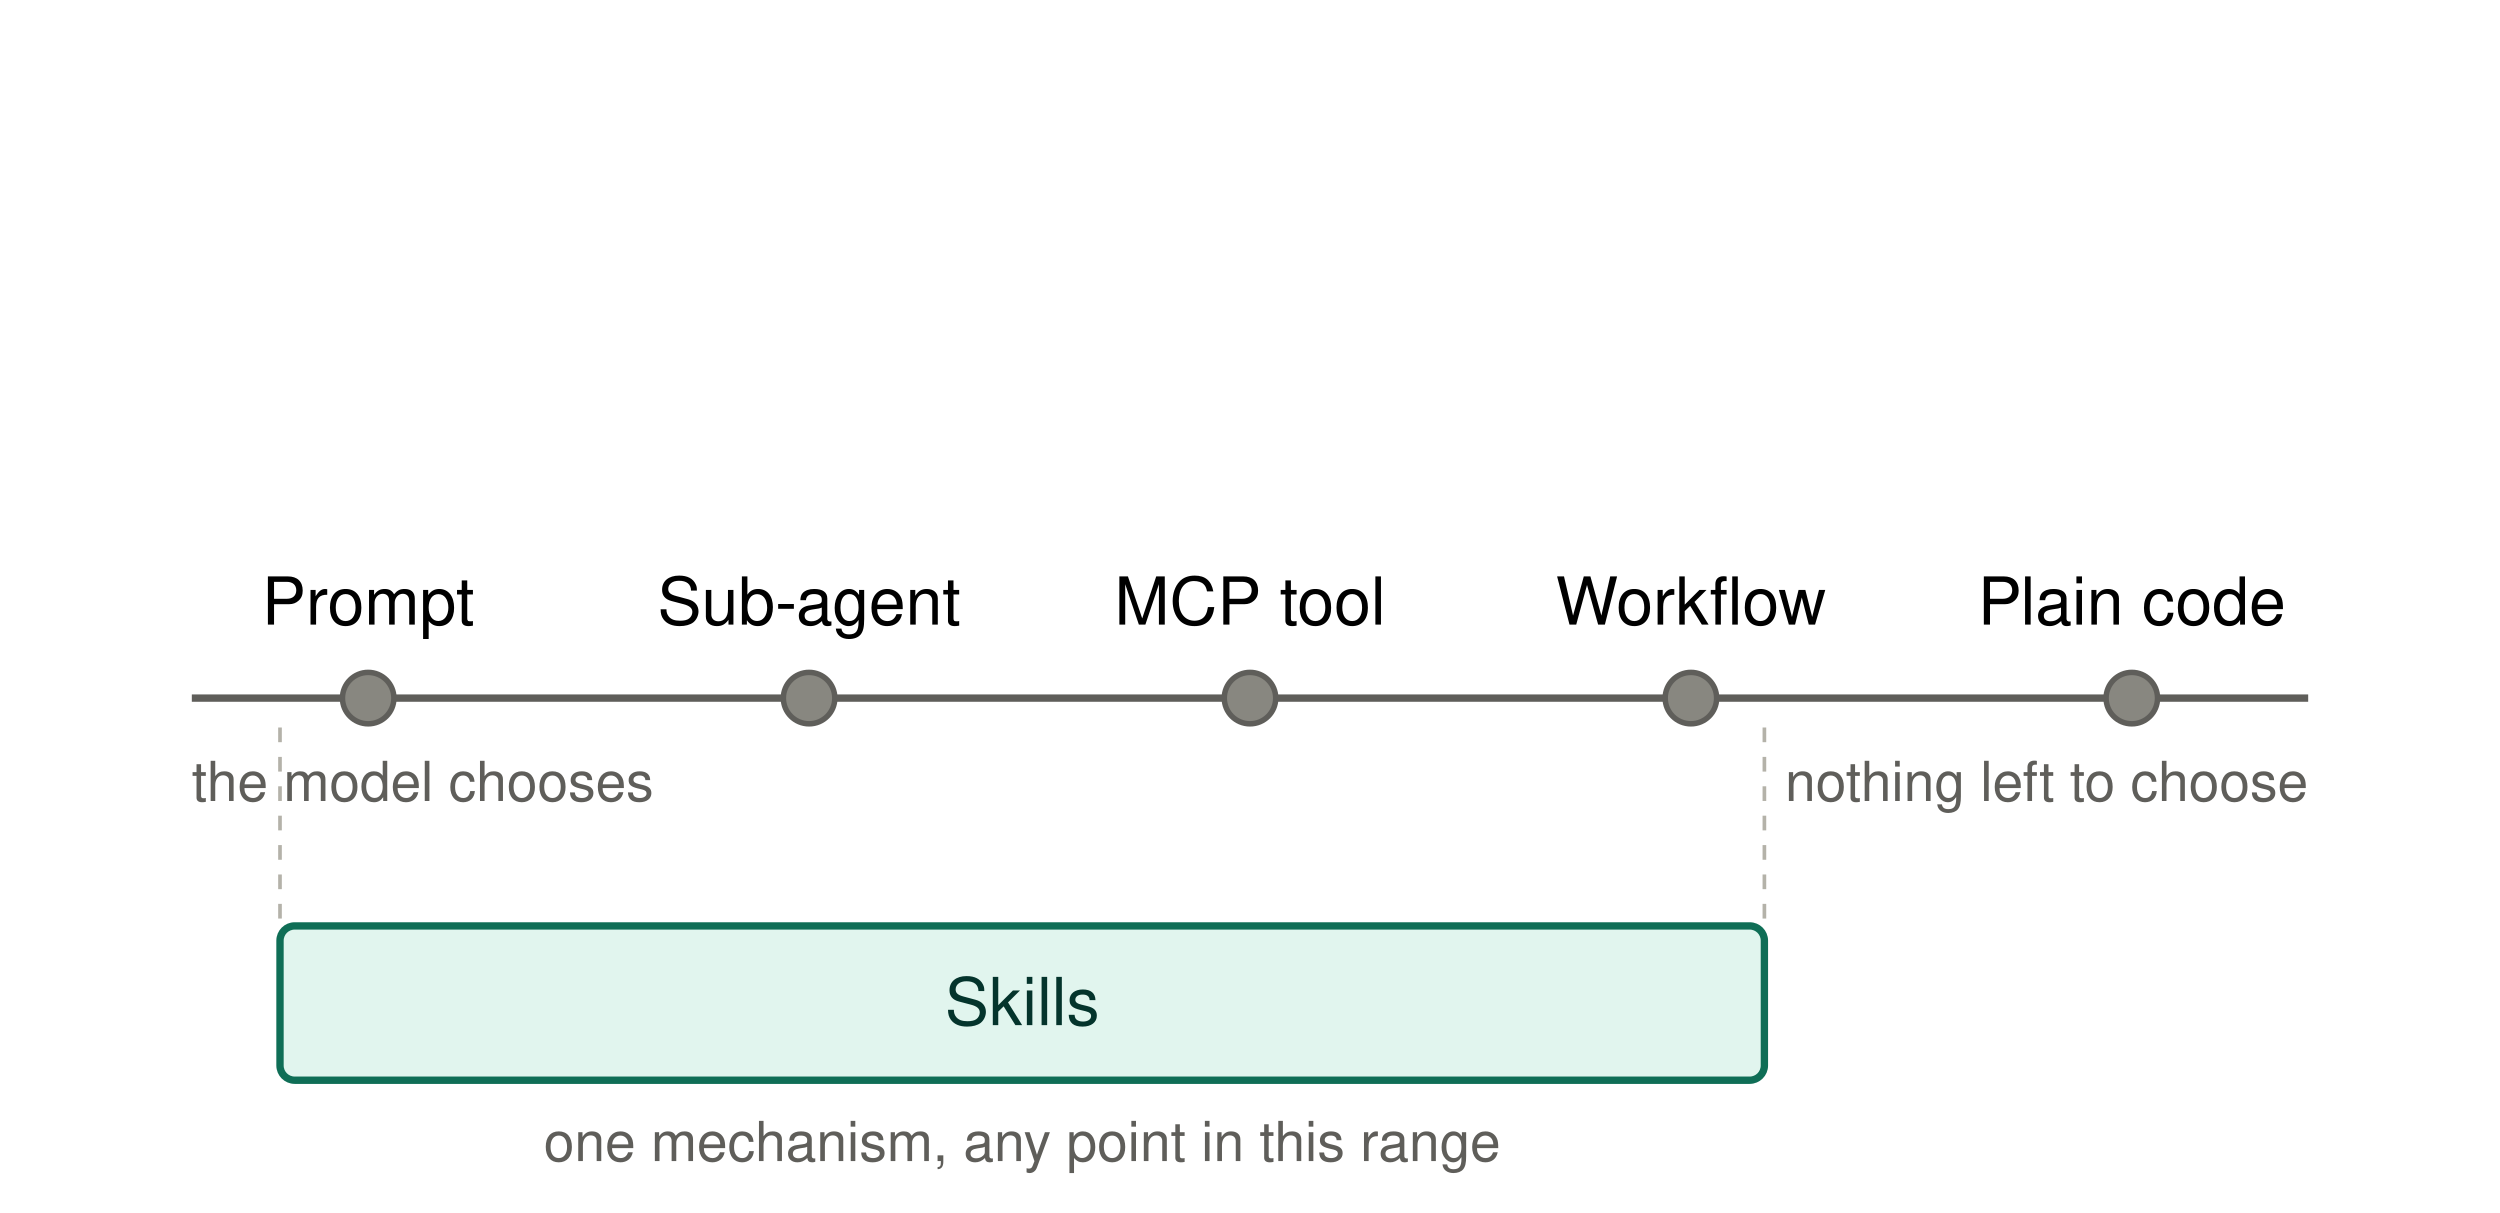
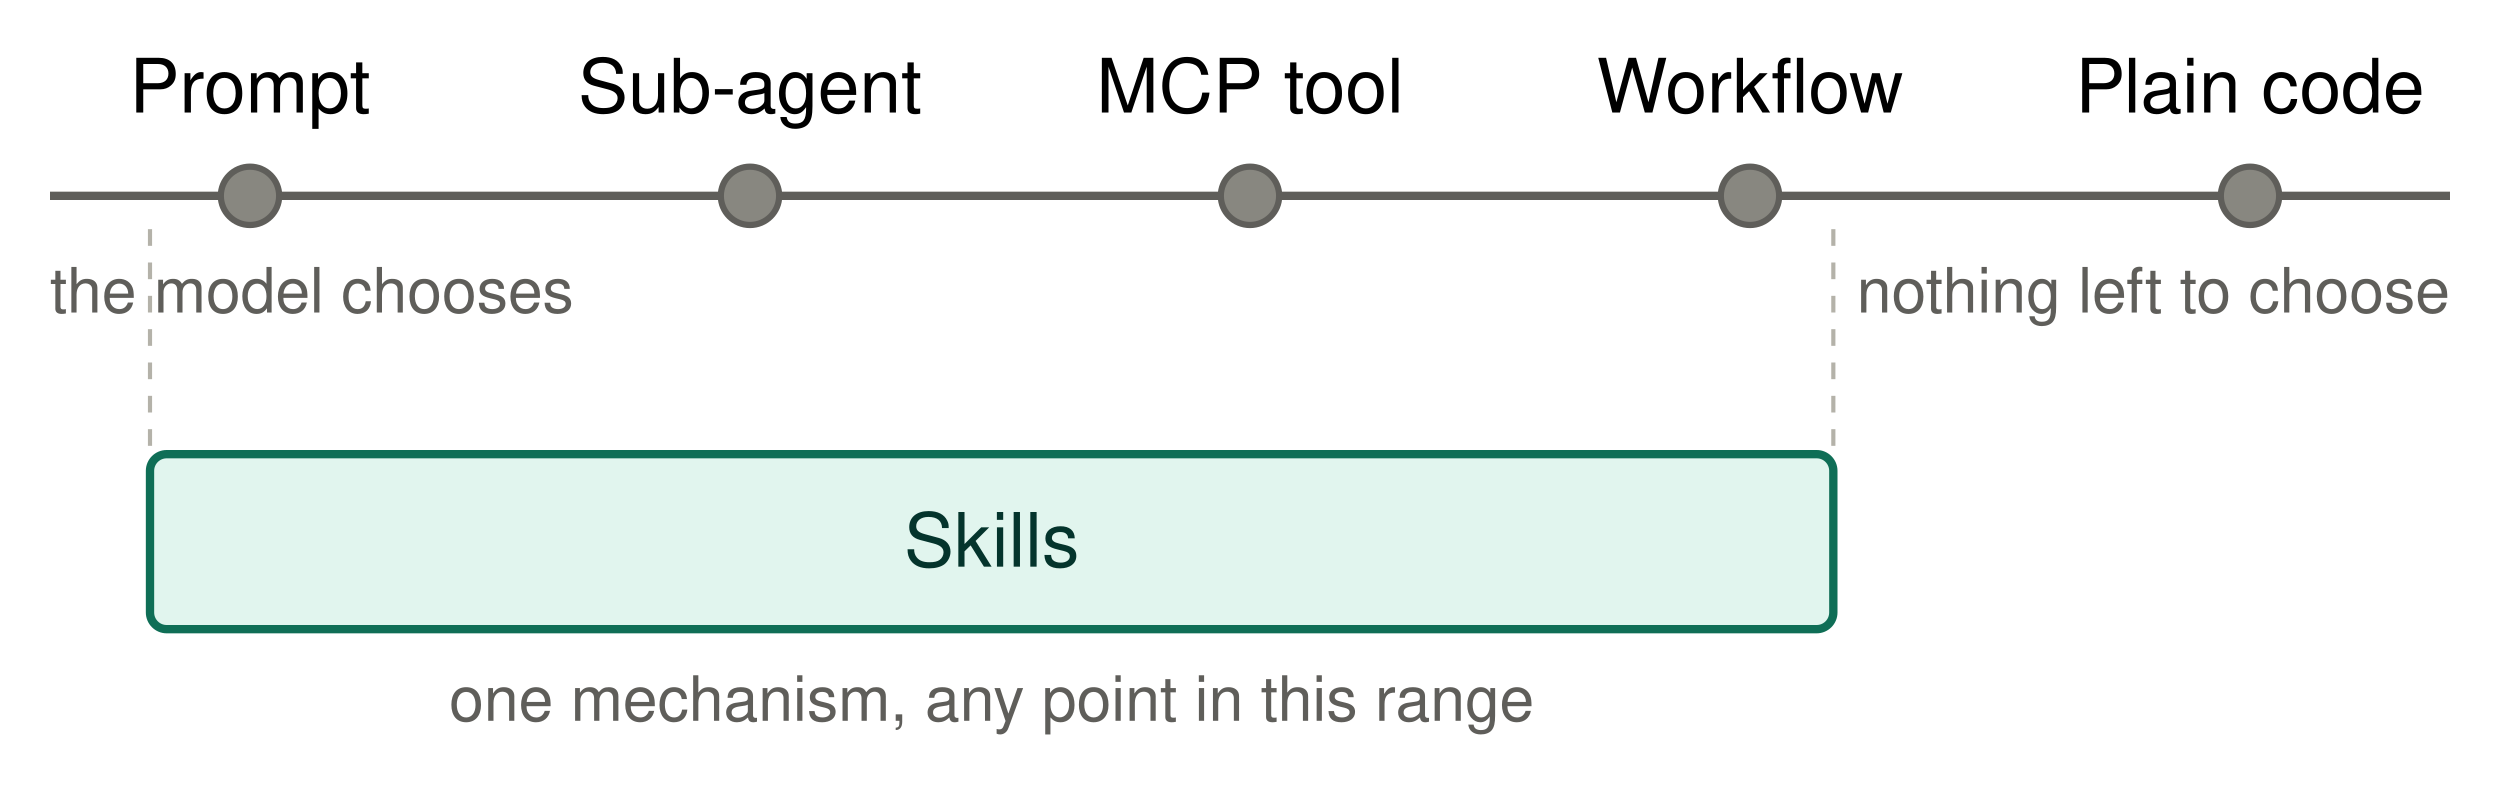
- <svg xmlns="http://www.w3.org/2000/svg" width="1000" height="485" viewBox="0 0 680 330" font-family="Helvetica, Arial, sans-serif">
+ <svg xmlns="http://www.w3.org/2000/svg" width="1000" height="315" viewBox="40 143 600 189" font-family="Helvetica, Arial, sans-serif">
  <text x="100" y="170" text-anchor="middle" font-size="18" font-weight="500" fill="#000000">Prompt</text>
  <text x="220" y="170" text-anchor="middle" font-size="18" font-weight="500" fill="#000000">Sub-agent</text>
  <text x="340" y="170" text-anchor="middle" font-size="18" font-weight="500" fill="#000000">MCP tool</text>
  <text x="460" y="170" text-anchor="middle" font-size="18" font-weight="500" fill="#000000">Workflow</text>
  <text x="580" y="170" text-anchor="middle" font-size="18" font-weight="500" fill="#000000">Plain code</text>
  <line x1="52" y1="190" x2="628" y2="190" stroke="#5F5E5A" stroke-width="2" />
  <circle cx="100" cy="190" r="7" fill="#888780" stroke="#5F5E5A" stroke-width="1.5" />
  <circle cx="220" cy="190" r="7" fill="#888780" stroke="#5F5E5A" stroke-width="1.5" />
  <circle cx="340" cy="190" r="7" fill="#888780" stroke="#5F5E5A" stroke-width="1.5" />
  <circle cx="460" cy="190" r="7" fill="#888780" stroke="#5F5E5A" stroke-width="1.5" />
  <circle cx="580" cy="190" r="7" fill="#888780" stroke="#5F5E5A" stroke-width="1.5" />
  <text x="52" y="218" text-anchor="start" font-size="15" fill="#5F5E5A">the model chooses</text>
  <text x="628" y="218" text-anchor="end" font-size="15" fill="#5F5E5A">nothing left to choose</text>
  <line x1="76" y1="198" x2="76" y2="252" stroke="#B4B2A9" stroke-width="1" stroke-dasharray="4 4" />
  <line x1="480" y1="198" x2="480" y2="252" stroke="#B4B2A9" stroke-width="1" stroke-dasharray="4 4" />
  <rect x="76" y="252" width="404" height="42" rx="4" fill="#E1F5EE" stroke="#0F6E56" stroke-width="2" />
  <text x="278" y="279" text-anchor="middle" font-size="18" font-weight="500" fill="#04342C">Skills</text>
  <text x="278" y="316" text-anchor="middle" font-size="15" fill="#5F5E5A">one mechanism, any point in this range</text>
</svg>
